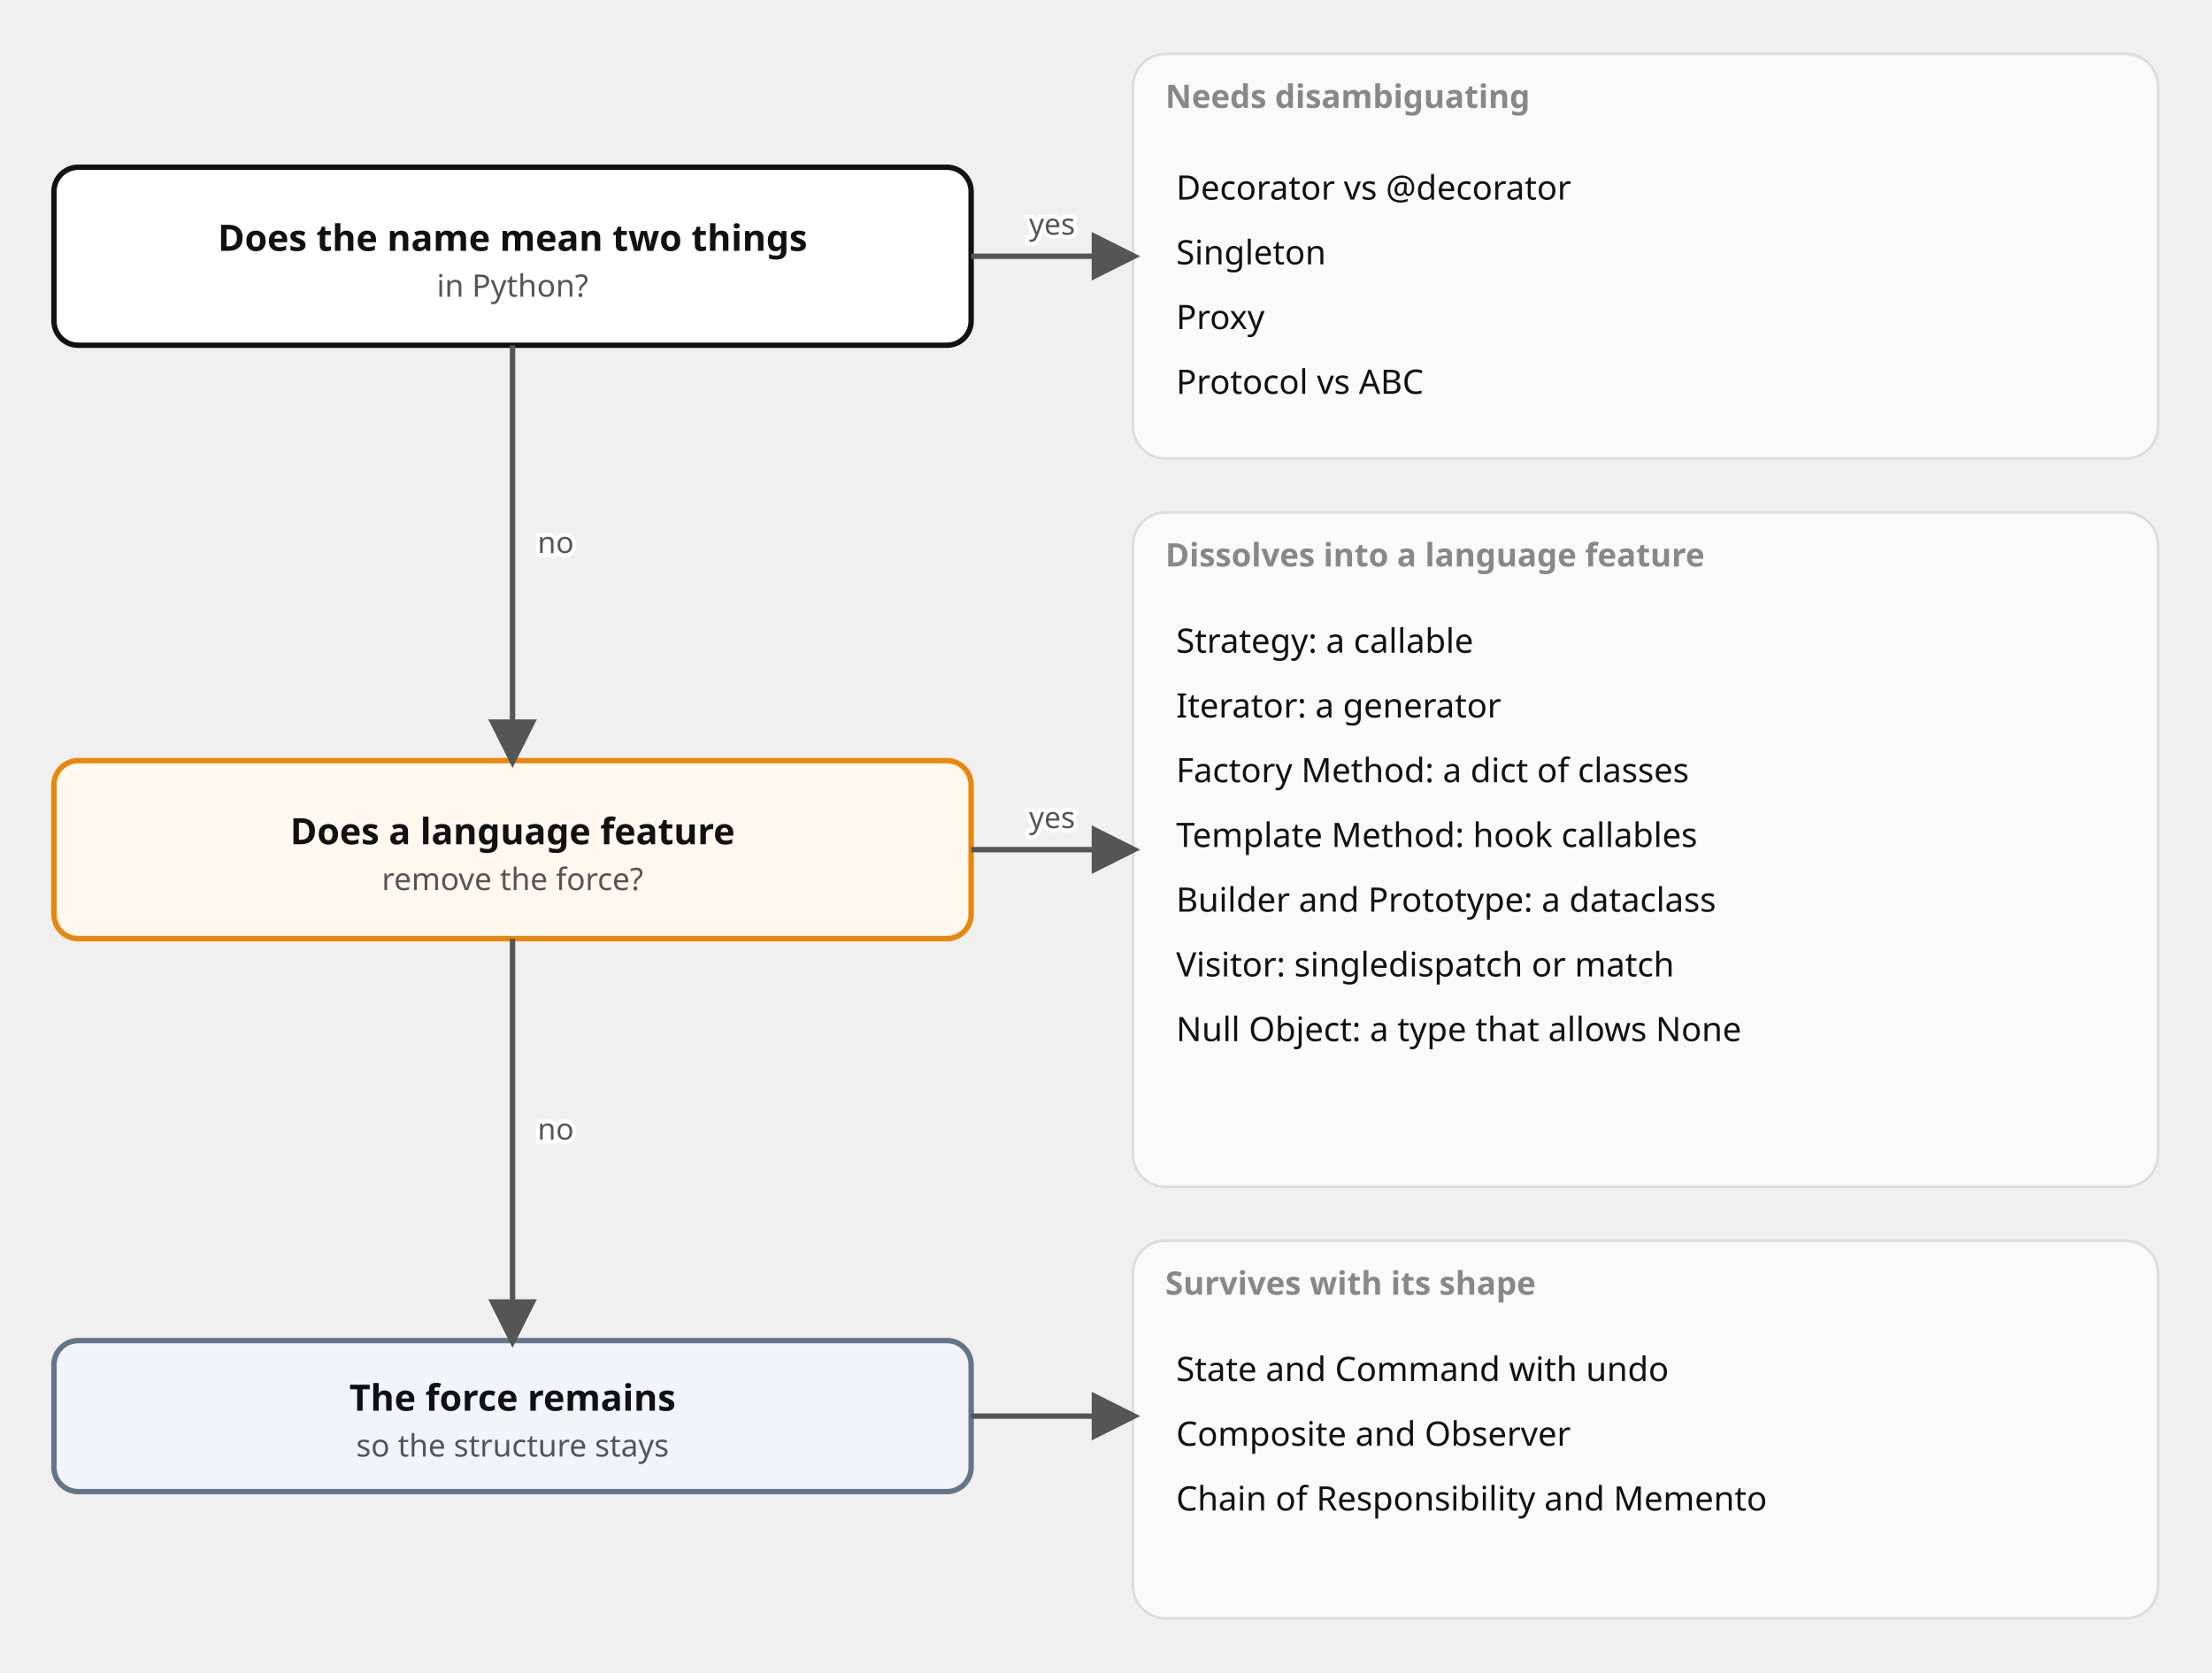
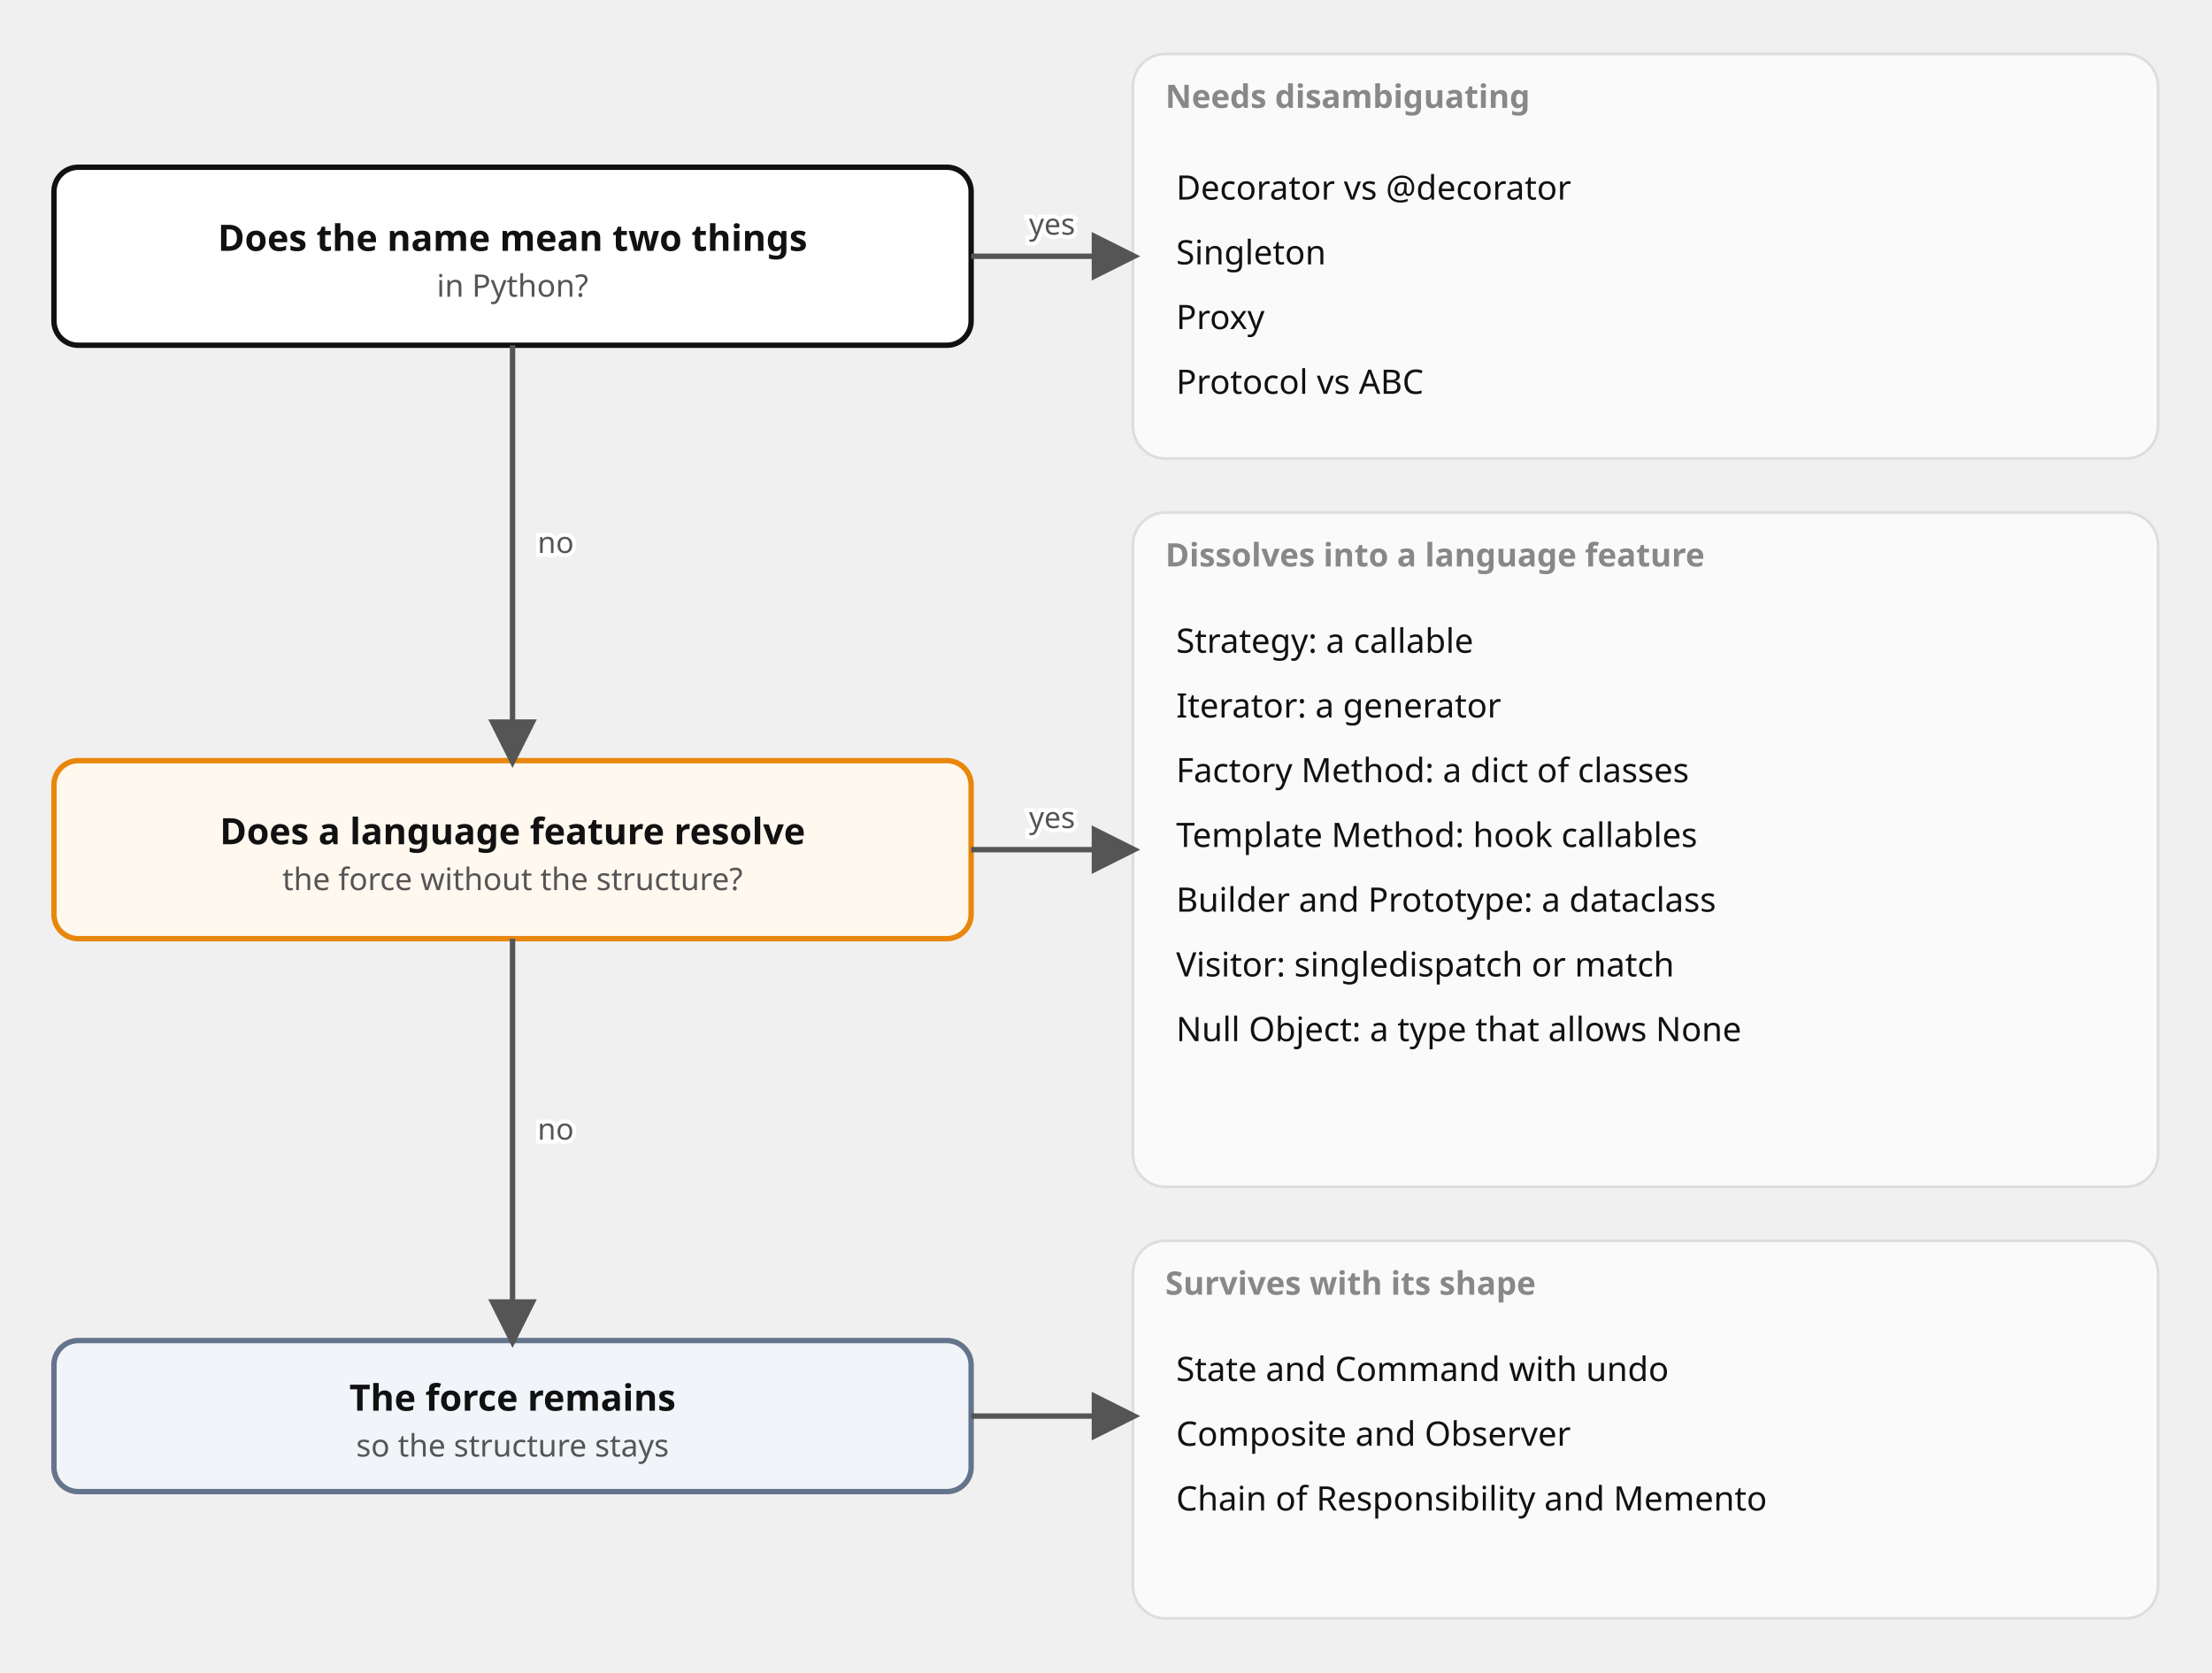
<svg xmlns="http://www.w3.org/2000/svg" viewBox="0 0 820 620" font-family="'Red Hat Text', system-ui, sans-serif" role="img">
  <defs>
    <marker id="a" viewBox="0 0 10 10" refX="8.5" refY="5" markerWidth="9" markerHeight="9" orient="auto-start-reverse">
      <path d="M0,0 L10,5 L0,10 z" fill="#555" />
    </marker>
    <marker id="am" viewBox="0 0 10 10" refX="8.5" refY="5" markerWidth="9" markerHeight="9" orient="auto-start-reverse">
      <path d="M0,0 L10,5 L0,10 z" fill="#b8650a" />
    </marker>
  </defs>
  <rect x="420" y="20" width="380" height="150" rx="12" fill="#fafafa" stroke="#ddd" />
  <text x="432" y="40" font-size="12" font-weight="700" fill="#888">Needs disambiguating</text>
  <rect x="420" y="190" width="380" height="250" rx="12" fill="#fafafa" stroke="#ddd" />
  <text x="432" y="210" font-size="12" font-weight="700" fill="#888">Dissolves into a language feature</text>
  <rect x="420" y="460" width="380" height="140" rx="12" fill="#fafafa" stroke="#ddd" />
  <text x="432" y="480" font-size="12" font-weight="700" fill="#888">Survives with its shape</text>
  <rect x="20" y="62" width="340" height="66" rx="9" fill="#ffffff" stroke="#111111" stroke-width="2" />
  <text x="190.0" y="93.0" font-size="13.5" font-weight="700" fill="#111111" text-anchor="middle">Does the name mean two things</text>
  <text x="190.0" y="110.0" font-size="11.5" fill="#555555" text-anchor="middle">in Python?</text>
  <rect x="20" y="282" width="340" height="66" rx="9" fill="#fff8ef" stroke="#e8870c" stroke-width="2" />
-   <text x="190.0" y="313.0" font-size="13.5" font-weight="700" fill="#111111" text-anchor="middle">Does a language feature</text>
-   <text x="190.0" y="330.0" font-size="11.5" fill="#555555" text-anchor="middle">remove the force?</text>
+   <text x="190.0" y="313.0" font-size="13.5" font-weight="700" fill="#111111" text-anchor="middle">Does a language feature resolve</text>
+   <text x="190.0" y="330.0" font-size="11.5" fill="#555555" text-anchor="middle">the force without the structure?</text>
  <rect x="20" y="497" width="340" height="56" rx="9" fill="#f1f5f9" stroke="#64748b" stroke-width="2" />
  <text x="190.0" y="523.0" font-size="13.5" font-weight="700" fill="#111111" text-anchor="middle">The force remains</text>
  <text x="190.0" y="540.0" font-size="11.5" fill="#555555" text-anchor="middle">so the structure stays</text>
  <path d="M360,95 L420,95" fill="none" stroke="#555" stroke-width="2" marker-end="url(#a)" />
  <text x="390.0" y="87.0" font-size="11" fill="#ffffff" stroke="#ffffff" stroke-width="3" paint-order="stroke" text-anchor="middle">yes</text>
  <text x="390.0" y="87.0" font-size="11" fill="#555" text-anchor="middle">yes</text>
  <path d="M190,128 L190,282" fill="none" stroke="#555" stroke-width="2" marker-end="url(#a)" />
  <text x="206.0" y="205.0" font-size="11" fill="#ffffff" stroke="#ffffff" stroke-width="3" paint-order="stroke" text-anchor="middle">no</text>
  <text x="206.0" y="205.0" font-size="11" fill="#555" text-anchor="middle">no</text>
  <path d="M360,315 L420,315" fill="none" stroke="#555" stroke-width="2" marker-end="url(#a)" />
  <text x="390.0" y="307.0" font-size="11" fill="#ffffff" stroke="#ffffff" stroke-width="3" paint-order="stroke" text-anchor="middle">yes</text>
  <text x="390.0" y="307.0" font-size="11" fill="#555" text-anchor="middle">yes</text>
  <path d="M190,348 L190,497" fill="none" stroke="#555" stroke-width="2" marker-end="url(#a)" />
  <text x="206.0" y="422.5" font-size="11" fill="#ffffff" stroke="#ffffff" stroke-width="3" paint-order="stroke" text-anchor="middle">no</text>
  <text x="206.0" y="422.5" font-size="11" fill="#555" text-anchor="middle">no</text>
  <path d="M360,525 L420,525" fill="none" stroke="#555" stroke-width="2" marker-end="url(#a)" />
  <text x="436" y="74" font-size="12.5" fill="#111111" text-anchor="start">Decorator vs @decorator</text>
  <text x="436" y="98" font-size="12.5" fill="#111111" text-anchor="start">Singleton</text>
  <text x="436" y="122" font-size="12.5" fill="#111111" text-anchor="start">Proxy</text>
  <text x="436" y="146" font-size="12.5" fill="#111111" text-anchor="start">Protocol vs ABC</text>
  <text x="436" y="242" font-size="12.5" fill="#111111" text-anchor="start">Strategy: a callable</text>
  <text x="436" y="266" font-size="12.5" fill="#111111" text-anchor="start">Iterator: a generator</text>
  <text x="436" y="290" font-size="12.5" fill="#111111" text-anchor="start">Factory Method: a dict of classes</text>
  <text x="436" y="314" font-size="12.5" fill="#111111" text-anchor="start">Template Method: hook callables</text>
  <text x="436" y="338" font-size="12.5" fill="#111111" text-anchor="start">Builder and Prototype: a dataclass</text>
  <text x="436" y="362" font-size="12.5" fill="#111111" text-anchor="start">Visitor: singledispatch or match</text>
  <text x="436" y="386" font-size="12.5" fill="#111111" text-anchor="start">Null Object: a type that allows None</text>
  <text x="436" y="512" font-size="12.5" fill="#111111" text-anchor="start">State and Command with undo</text>
  <text x="436" y="536" font-size="12.5" fill="#111111" text-anchor="start">Composite and Observer</text>
  <text x="436" y="560" font-size="12.5" fill="#111111" text-anchor="start">Chain of Responsibility and Memento</text>
</svg>
